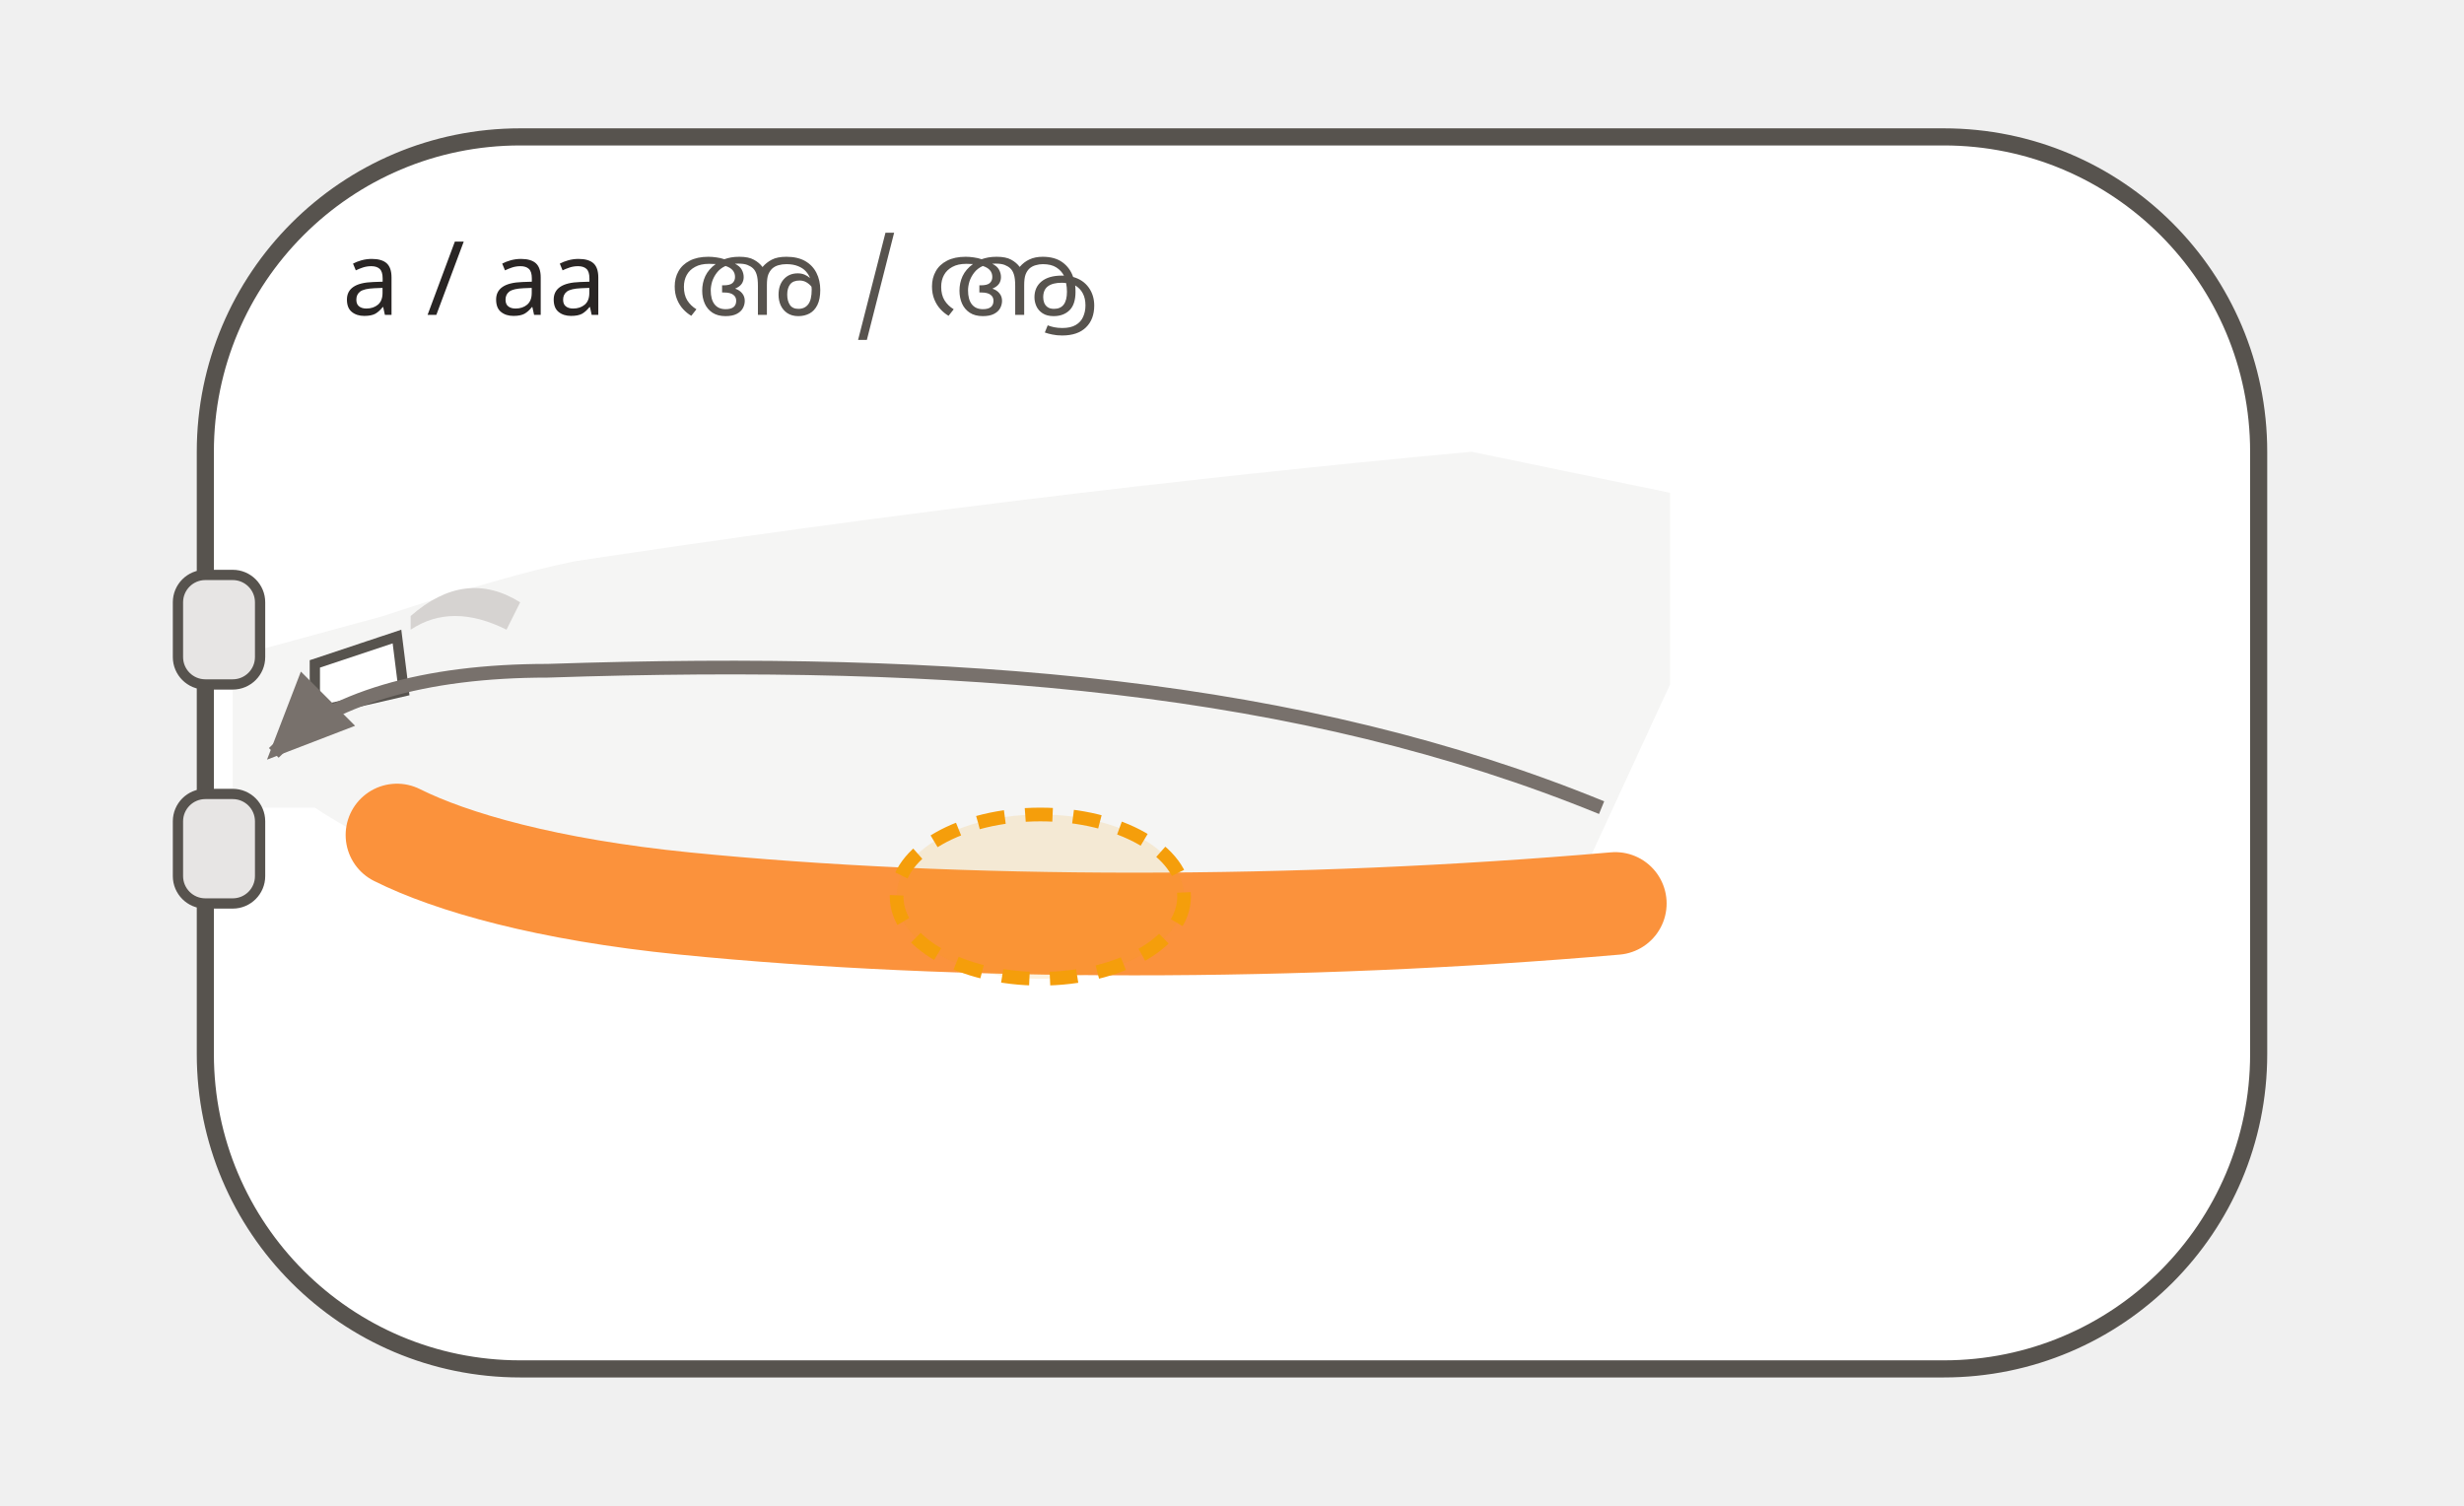
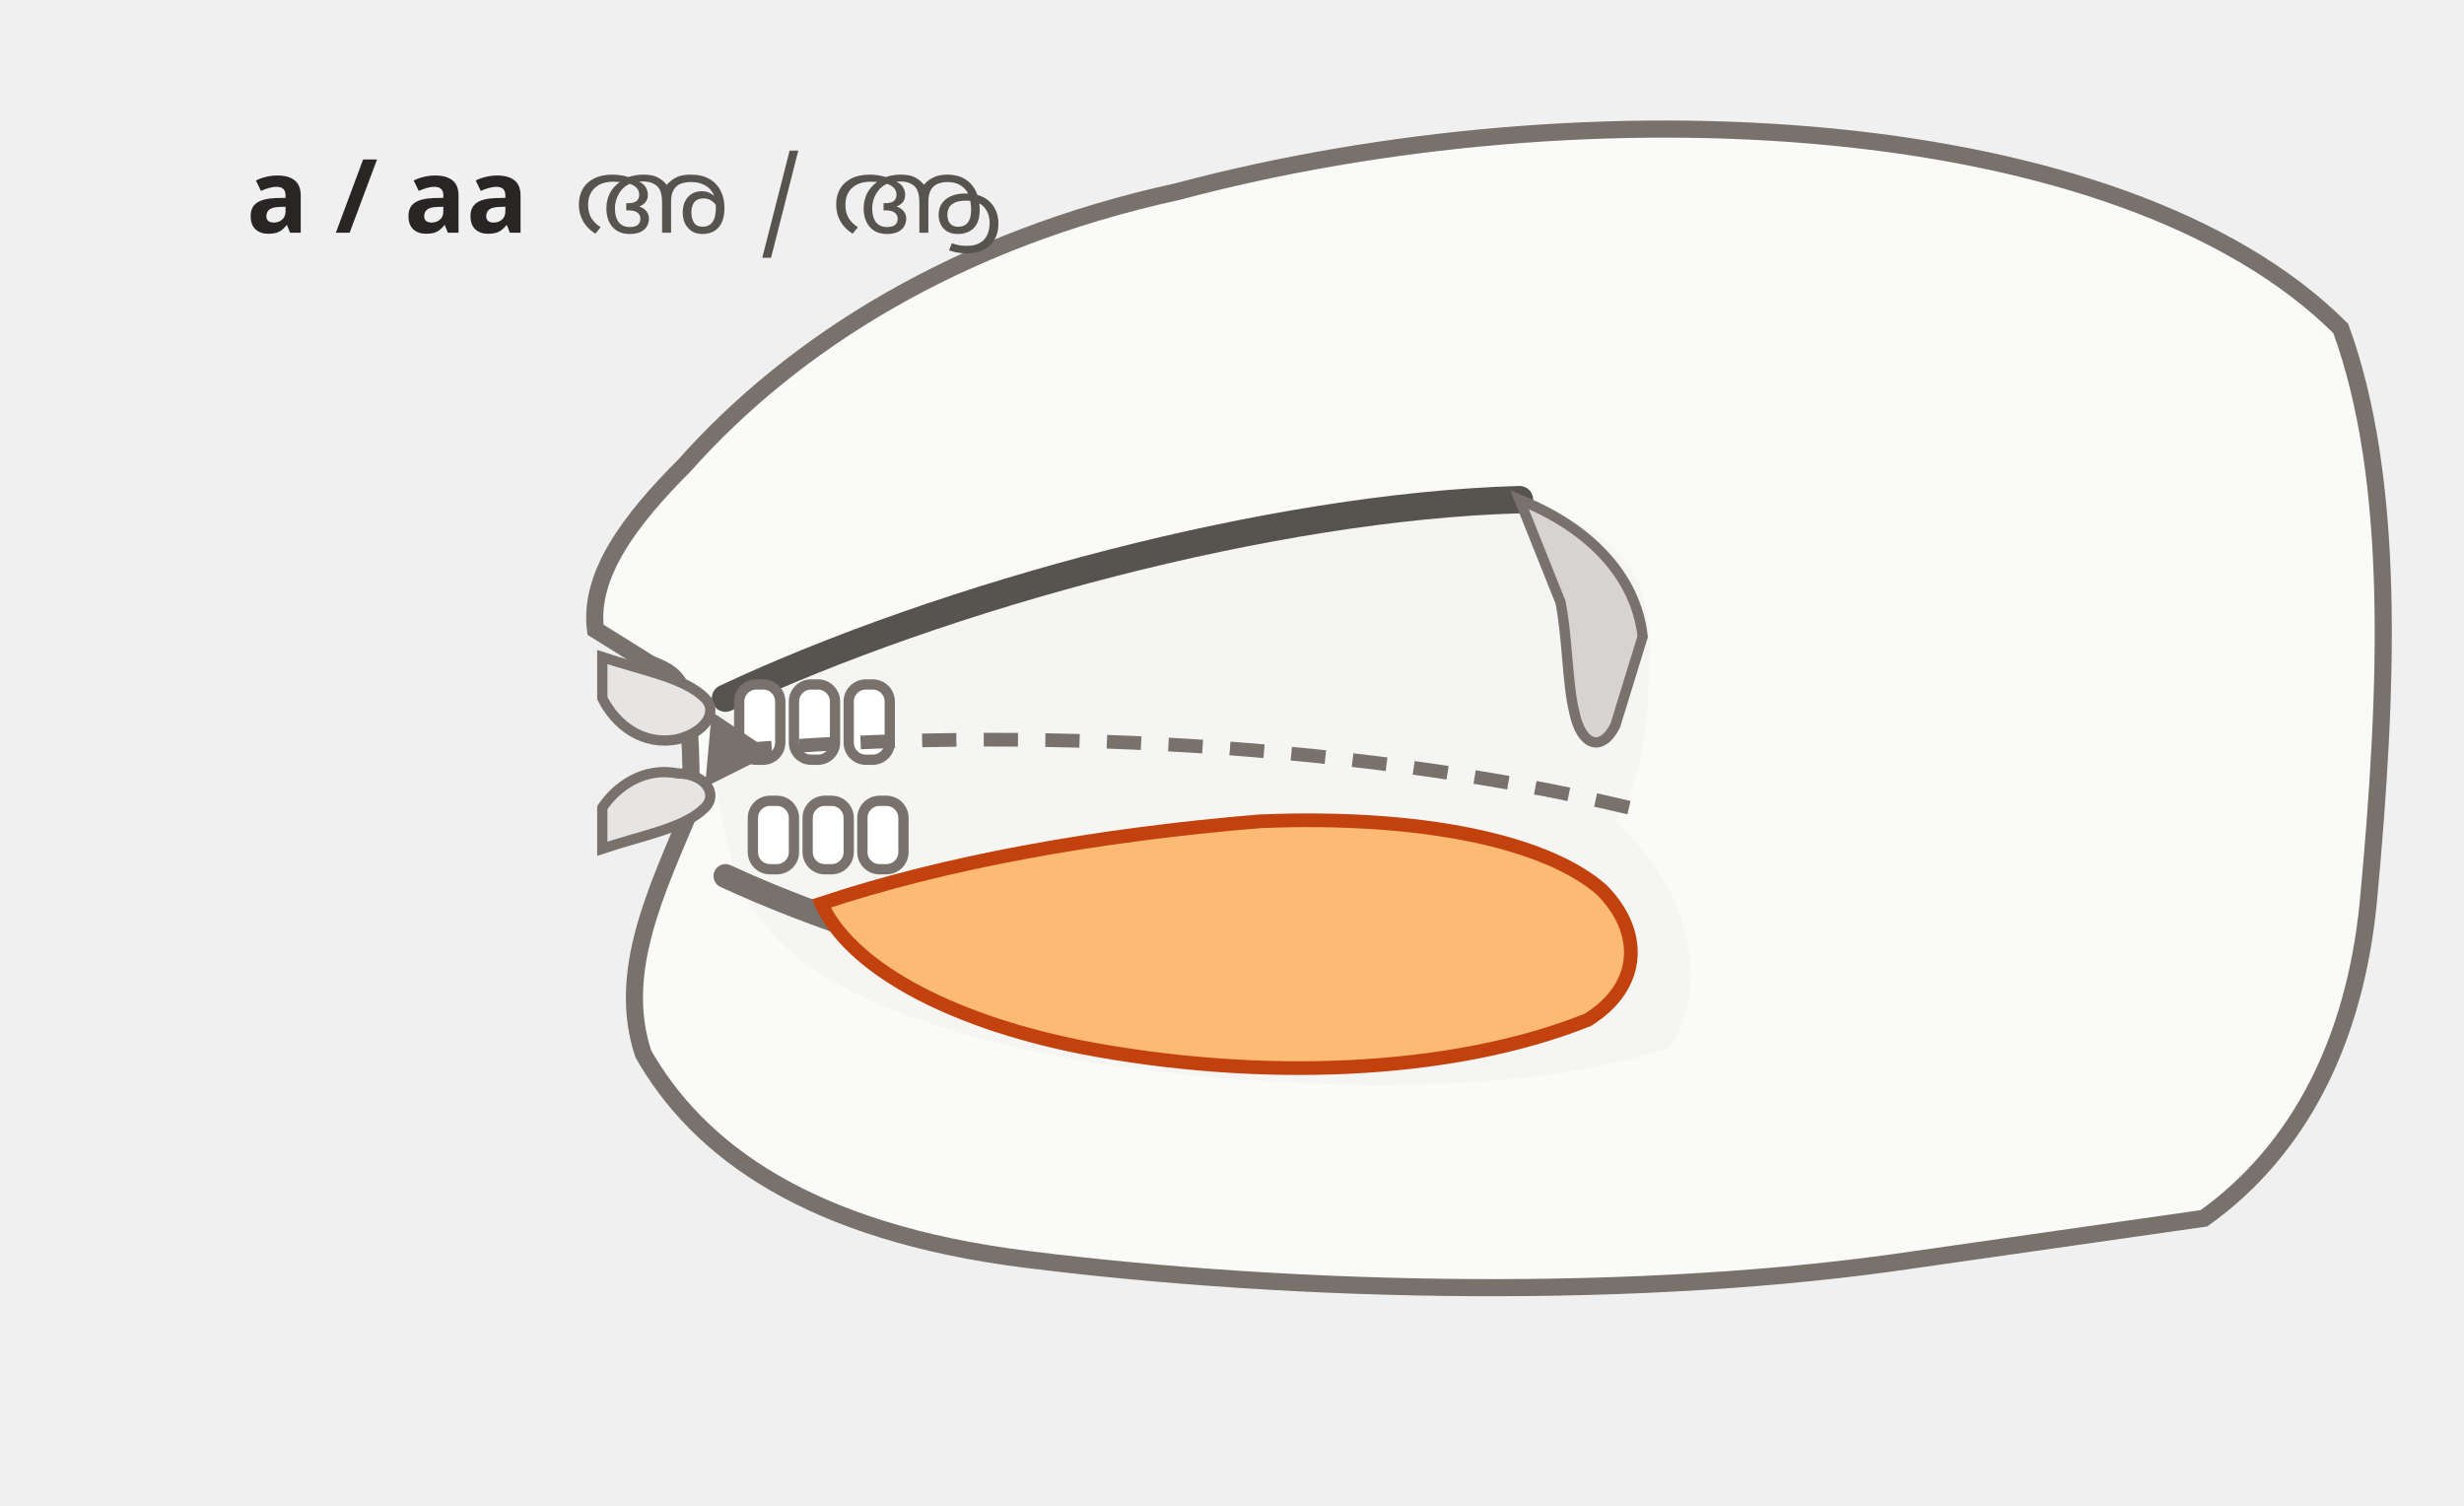
<svg xmlns="http://www.w3.org/2000/svg" viewBox="0 0 360 220" role="img">
-   <defs>
-     <marker id="arr" viewBox="0 0 10 10" refX="8" refY="4" markerWidth="7" markerHeight="7" orient="auto-start-reverse">
-       <path d="M0,0 L9,4 L0,8 z" fill="#78716c" />
-     </marker>
-   </defs>
-   <rect x="30" y="20" width="300" height="180" rx="46" fill="#ffffff" stroke="#57534e" stroke-width="2.5" />
-   <path d="M34,96 L56,90 Q74,84 84,82 Q150,72 215,66 L244,72 L244,100 L232,126 Q160,142 100,136 Q64,130 46,118 L34,118 Z" fill="#f5f5f4" />
-   <rect x="26" y="84" width="12" height="16" rx="4" fill="#e7e5e4" stroke="#57534e" stroke-width="1.5" />
-   <rect x="26" y="116" width="12" height="16" rx="4" fill="#e7e5e4" stroke="#57534e" stroke-width="1.5" />
-   <path d="M46,97 L58,93 L59,101 L46,104 Z" fill="#ffffff" stroke="#57534e" stroke-width="1.5" />
-   <path d="M60,90 Q68,83 76,88 L74,92 Q66,88 60,92 Z" fill="#d6d3d1" />
-   <path d="M236,132 C190,136 140,136 100,132 C80,130 66,126 58,122" fill="none" stroke="#fb923c" stroke-width="15" stroke-linecap="round" />
-   <ellipse cx="152" cy="131" rx="21" ry="12" fill="#f59e0b22" stroke="#f59e0b" stroke-width="2" stroke-dasharray="4 3" />
-   <path d="M234,118 C190,100 140,96 80,98 C62,98 48,102 40,110" fill="none" stroke="#78716c" stroke-width="2" marker-end="url(#arr)" />
-   <text x="50" y="46" font-family="system-ui, sans-serif" font-size="15" fill="#292524">a / aa</text>
-   <text x="98" y="46" font-family="'Noto Sans Malayalam', system-ui, sans-serif" font-size="15" fill="#57534e">അ / ആ</text>
+   <style>
+     .head { fill: #fafaf9; stroke: #78716c; stroke-width: 2.5 }
+     .cavity { fill: #f5f5f4 }
+     .palate { fill: none; stroke: #57534e; stroke-width: 4; stroke-linecap: round }
+     .velum { fill: #d6d3d1; stroke: #78716c; stroke-width: 1.5 }
+     .teeth { fill: #ffffff; stroke: #78716c; stroke-width: 1.5 }
+     .lip { fill: #e7e5e4; stroke: #78716c; stroke-width: 1.5 }
+     .jaw-line { fill: none; stroke: #78716c; stroke-width: 3.5; stroke-linecap: round }
+     .tongue { fill: #fdba74; stroke: #c2410c; stroke-width: 2 }
+     .air { fill: none; stroke: #78716c; stroke-width: 2; stroke-dasharray: 5 4 }
+     .air-head { fill: #78716c }
+     .zone { fill: none; stroke: #f59e0b; stroke-width: 2; stroke-dasharray: 4 3 }
+     .zone-label { font: 10px system-ui, sans-serif; fill: #d97706 }
+     .puff { fill: none; stroke: #78716c; stroke-width: 2; stroke-linecap: round }
+     .sound { font: 600 15px system-ui, sans-serif; fill: #292524 }
+     .sound-ml { font: 15px 'Noto Sans Malayalam', system-ui, sans-serif; fill: #57534e }
+     @media (prefers-color-scheme: dark) {
+       .head { fill: #1c1917; stroke: #a8a29e }
+       .cavity { fill: #292524 }
+       .palate { stroke: #a8a29e }
+       .velum { fill: #44403c; stroke: #a8a29e }
+       .teeth { fill: #44403c; stroke: #a8a29e }
+       .lip { fill: #44403c; stroke: #a8a29e }
+       .jaw-line { stroke: #a8a29e }
+       .tongue { fill: #c2410c; stroke: #fdba74 }
+       .air, .puff { stroke: #a8a29e }
+       .air-head { fill: #a8a29e }
+       .zone { stroke: #fbbf24 }
+       .zone-label { fill: #fbbf24 }
+       .sound { fill: #fafaf9 }
+       .sound-ml { fill: #d6d3d1 }
+     }
+     @media (prefers-reduced-motion: no-preference) {
+       .tongue { animation: open 4.5s ease-in-out infinite }
+       @keyframes open {
+         0%, 10% { transform: translate(0px, -10px) }
+         45%, 88% { transform: none }
+         100% { transform: translate(0px, -10px) }
+       }
+       .jaw { animation: drop 4.5s ease-in-out infinite }
+       @keyframes drop {
+         0%, 10% { transform: translate(0px, -6px) }
+         45%, 88% { transform: none }
+         100% { transform: translate(0px, -6px) }
+       }
+       .air { animation: blow 4.5s ease-in-out infinite }
+       @keyframes blow {
+         0%, 30% { opacity: 0.15 }
+         60%, 85% { opacity: 0.9 }
+         100% { opacity: 0.15 }
+       }
+     }
+   </style>
+   <path class="head" d="M342 48 C310 16 232 12 172 28 C140 35 116 50 100 68 C92 76 86 84 87 92 L95 97 C100 99 101 100 101 118 C96 130 90 142 94 154 C102 168 118 180 150 184 C190 189 240 190 280 184 L322 178 C336 168 344 152 346 132 C349 100 350 70 342 48 Z" />
+   <path class="cavity" d="M104 104 C130 88 174 73 214 73 C234 74 241 82 241 94 C241 106 240 114 236 120 C247 130 250 144 244 153 C224 160 190 160 158 155 C132 150 114 143 108 129 C105 120 104 112 104 104 Z" />
+   <path class="palate" d="M106 102 C138 87 186 74 222 73" />
+   <path class="velum" d="M222 73 C232 77 239 84 240 93 L236 106 C234 110 231 109 230 104 C229 100 229 93 228 88 Z" />
+   <rect class="teeth" x="108" y="100" width="6" height="11" rx="2.5" />
+   <rect class="teeth" x="116" y="100" width="6" height="11" rx="2.5" />
+   <rect class="teeth" x="124" y="100" width="6" height="11" rx="2.5" />
+   <path class="jaw-line" d="M106 128 C132 140 170 149 208 150" />
+   <g class="jaw">
+     <rect class="teeth" x="110" y="117" width="6" height="10" rx="2.5" />
+     <rect class="teeth" x="118" y="117" width="6" height="10" rx="2.5" />
+     <rect class="teeth" x="126" y="117" width="6" height="10" rx="2.5" />
+     <path class="lip" d="M88 124 C94 122 100 121 103 118 C105 116 103 113 99 113 C94 112 90 115 88 118 Z" />
+   </g>
+   <path class="lip" d="M88 96 C94 98 100 99 103 102 C105 104 103 107 99 108 C94 109 90 106 88 102 Z" />
+   <g class="tongue">
+     <path d="M120 132 C138 126 160 122 184 120 C208 119 226 123 234 130 C240 136 240 144 232 149 C212 157 184 158 158 153 C138 149 124 141 120 132 Z" />
+   </g>
+   <path class="air" d="M238 118 C196 108 144 106 104 110" />
+   <path class="air-head" d="M104 104 L113 110 L103 115 Z" />
+   <text class="sound" x="36" y="34">a / aa</text>
+   <text class="sound-ml" x="84" y="34">അ / ആ</text>
</svg>
